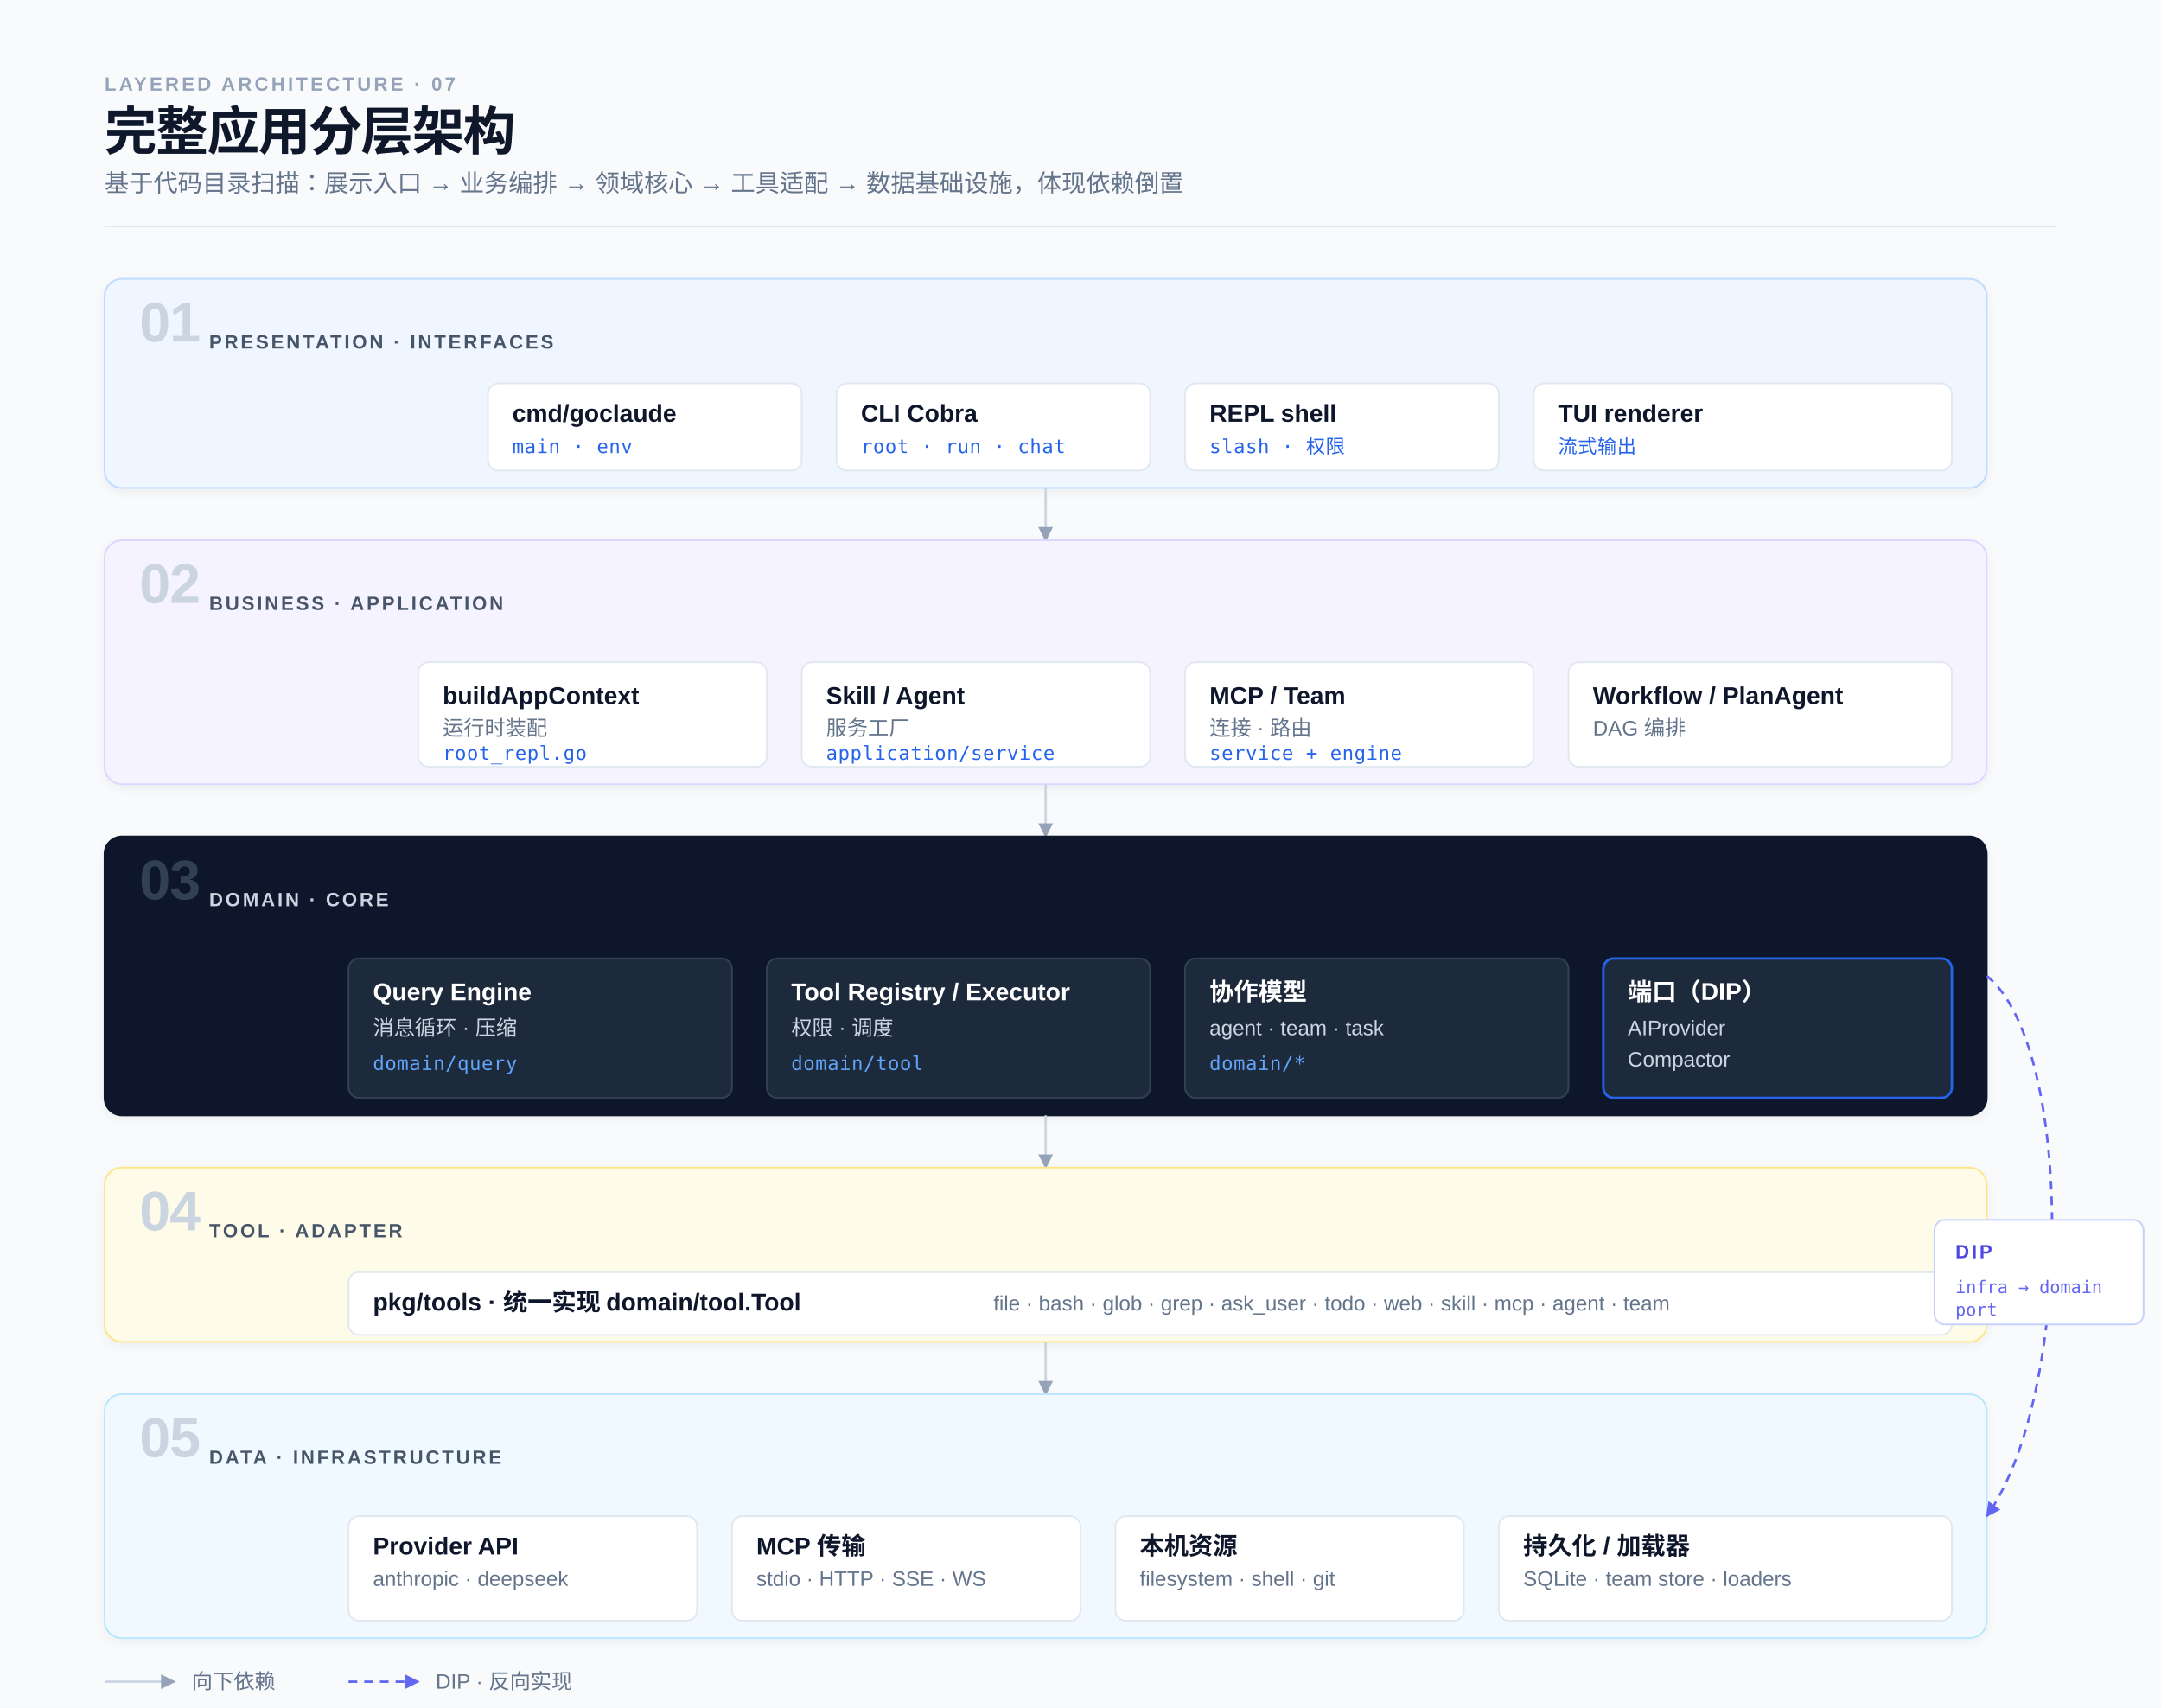
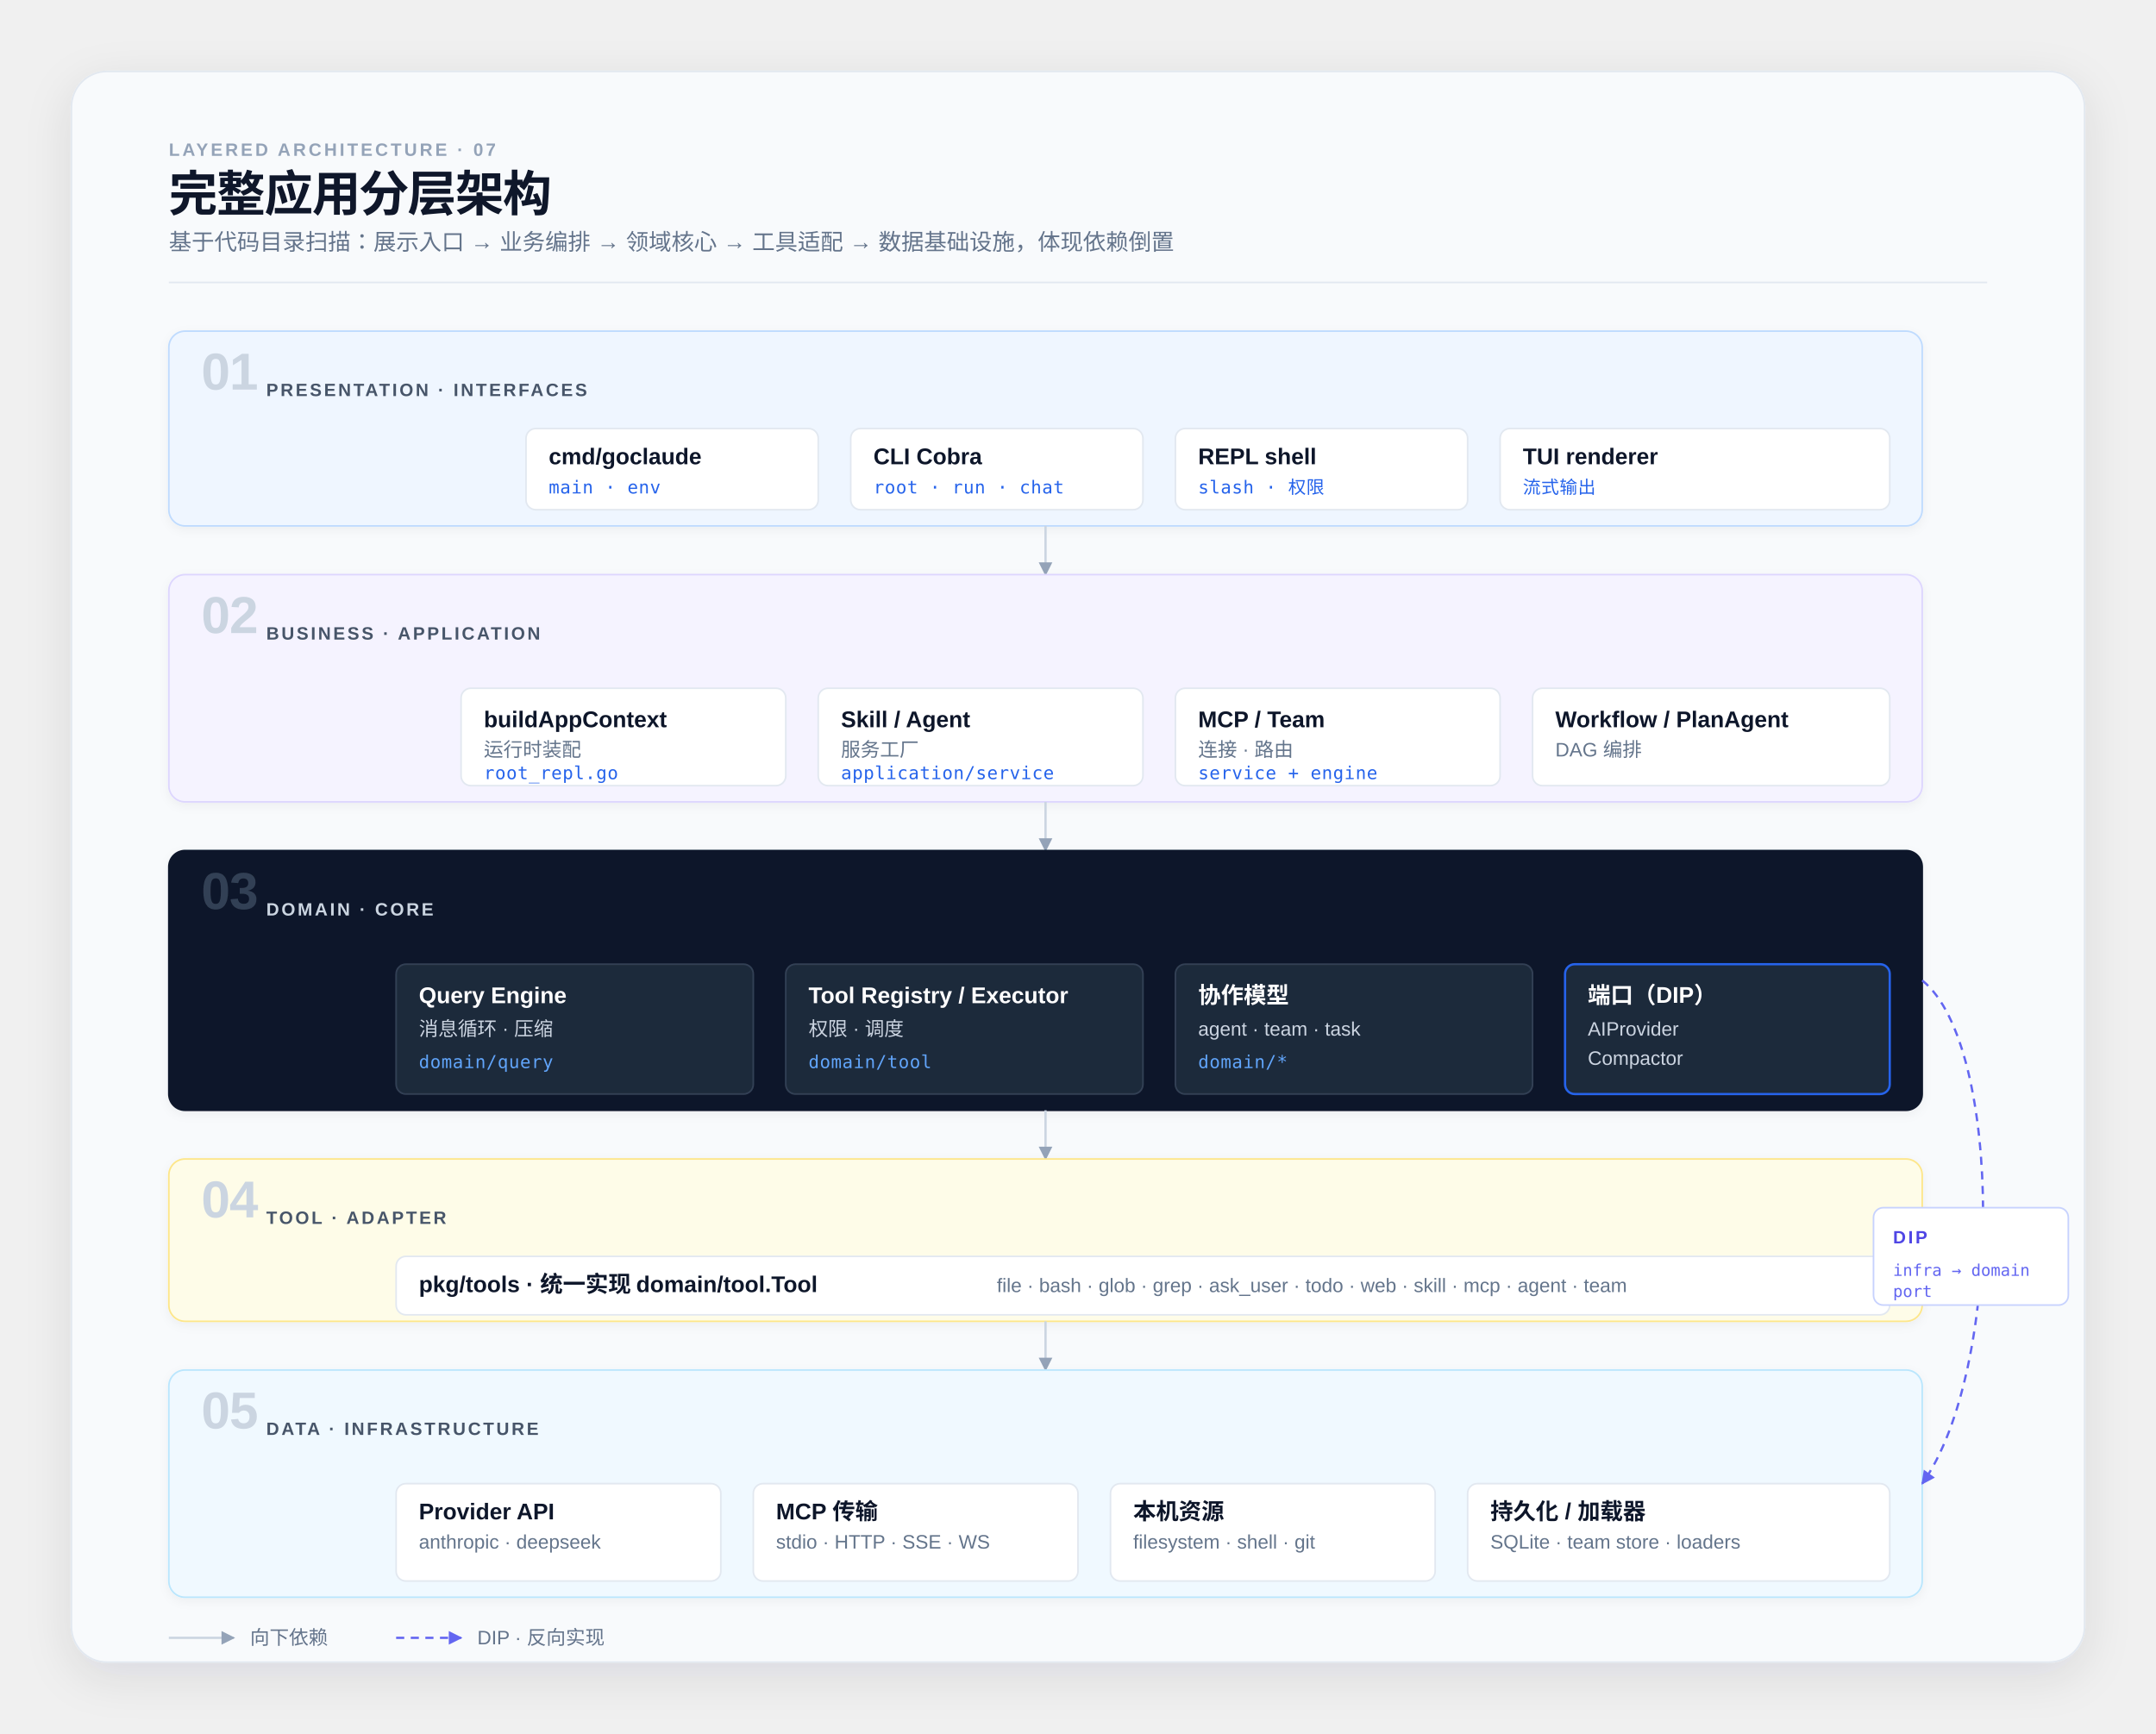
- <svg xmlns="http://www.w3.org/2000/svg" width="1240" height="980" viewBox="0 0 1240 980" role="img" aria-labelledby="title desc">
+ <svg xmlns="http://www.w3.org/2000/svg" width="1328" height="1068" viewBox="-44 -44 1328 1068" role="img" aria-labelledby="title desc">
  <defs>
    <style>
      .t-title{font:700 30px "Helvetica Neue",Arial,sans-serif;fill:#0f172a;letter-spacing:-.6px}
      .t-sub{font:400 14px "Helvetica Neue",Arial,sans-serif;fill:#64748b}
      .t-eyebrow{font:600 11px "Helvetica Neue",Arial,sans-serif;fill:#94a3b8;letter-spacing:1.6px}
      .t-l{font:600 11px "Helvetica Neue",Arial,sans-serif;fill:#475569;letter-spacing:1.4px}
      .t-l-light{font:600 11px "Helvetica Neue",Arial,sans-serif;fill:#cbd5e1;letter-spacing:1.4px}
      .t-num{font:700 32px "Helvetica Neue",Arial,sans-serif;fill:#cbd5e1;letter-spacing:-.5px}
      .t-num-dark{font:700 32px "Helvetica Neue",Arial,sans-serif;fill:#334155;letter-spacing:-.5px}
      .t-h{font:600 14px "Helvetica Neue",Arial,sans-serif;fill:#0f172a}
      .t-h-light{font:600 14px "Helvetica Neue",Arial,sans-serif;fill:#ffffff}
      .t-n{font:400 12px "Helvetica Neue",Arial,sans-serif;fill:#64748b}
      .t-n-light{font:400 12px "Helvetica Neue",Arial,sans-serif;fill:#cbd5e1}
      .t-code{font:500 11px "SFMono-Regular",ui-monospace,Menlo,monospace;fill:#2563eb;letter-spacing:.3px}
      .t-code-light{font:500 11px "SFMono-Regular",ui-monospace,Menlo,monospace;fill:#60a5fa;letter-spacing:.3px}
      .lane-1{fill:#eff6ff;stroke:#bfdbfe;stroke-width:1}
      .lane-2{fill:#f5f3ff;stroke:#ddd6fe;stroke-width:1}
      .lane-3{fill:#0f172a;stroke:#0f172a;stroke-width:1}
      .lane-4{fill:#fefce8;stroke:#fde68a;stroke-width:1}
      .lane-5{fill:#f0f9ff;stroke:#bae6fd;stroke-width:1}
      .card{fill:#ffffff;stroke:#e2e8f0;stroke-width:1}
      .card-on-dark{fill:#1e293b;stroke:#334155;stroke-width:1}
      .stroke{stroke:#cbd5e1;stroke-width:1.4;fill:none}
      .accent{stroke:#2563eb;stroke-width:1.6;fill:none}
      .dip{stroke:#6366f1;stroke-width:1.4;fill:none;stroke-dasharray:5 4}
      .divider{stroke:#e2e8f0;stroke-width:1}
    </style>
    <filter id="cardShadow" x="-10%" y="-10%" width="120%" height="120%">
      <feDropShadow dx="0" dy="2" stdDeviation="3" flood-color="#0f172a" flood-opacity="0.05" />
    </filter>
    <marker id="arrowGray" viewBox="0 0 10 10" refX="9" refY="5" markerWidth="6" markerHeight="6" orient="auto">
      <path d="M0 0 L10 5 L0 10 z" fill="#94a3b8" />
    </marker>
    <marker id="arrowIndigo" viewBox="0 0 10 10" refX="9" refY="5" markerWidth="6" markerHeight="6" orient="auto">
      <path d="M0 0 L10 5 L0 10 z" fill="#6366f1" />
    </marker>
+     <filter id="figureShadow" x="-20%" y="-20%" width="140%" height="140%">
+       <feDropShadow dx="0" dy="8" stdDeviation="14" flood-color="#0f172a" flood-opacity="0.10" />
+     </filter>
  </defs>
-   <rect width="1240" height="980" fill="#f8fafc" />
+   <rect width="1240" height="980" rx="22" ry="22" fill="#f8fafc" stroke="#e2e8f0" stroke-width="1" filter="url(#figureShadow)" />
  <text x="60" y="52" class="t-eyebrow">LAYERED ARCHITECTURE · 07</text>
  <text x="60" y="86" class="t-title">完整应用分层架构</text>
  <text x="60" y="110" class="t-sub">基于代码目录扫描：展示入口 → 业务编排 → 领域核心 → 工具适配 → 数据基础设施，体现依赖倒置</text>
  <line x1="60" y1="130" x2="1180" y2="130" class="divider" />
  <g transform="translate(60 160)" filter="url(#cardShadow)">
    <rect width="1080" height="120" rx="10" class="lane-1" />
    <text x="20" y="36" class="t-num">01</text>
    <text x="60" y="40" class="t-l">PRESENTATION · INTERFACES</text>
    <g transform="translate(220 60)">
      <rect width="180" height="50" rx="6" class="card" />
      <text x="14" y="22" class="t-h">cmd/goclaude</text>
      <text x="14" y="40" class="t-code">main · env</text>
    </g>
    <g transform="translate(420 60)">
      <rect width="180" height="50" rx="6" class="card" />
      <text x="14" y="22" class="t-h">CLI Cobra</text>
      <text x="14" y="40" class="t-code">root · run · chat</text>
    </g>
    <g transform="translate(620 60)">
      <rect width="180" height="50" rx="6" class="card" />
      <text x="14" y="22" class="t-h">REPL shell</text>
      <text x="14" y="40" class="t-code">slash · 权限</text>
    </g>
    <g transform="translate(820 60)">
      <rect width="240" height="50" rx="6" class="card" />
      <text x="14" y="22" class="t-h">TUI renderer</text>
      <text x="14" y="40" class="t-code">流式输出</text>
    </g>
  </g>
  <path d="M600 280 V310" class="stroke" marker-end="url(#arrowGray)" />
  <g transform="translate(60 310)" filter="url(#cardShadow)">
    <rect width="1080" height="140" rx="10" class="lane-2" />
    <text x="20" y="36" class="t-num">02</text>
    <text x="60" y="40" class="t-l">BUSINESS · APPLICATION</text>
    <g transform="translate(180 70)">
      <rect width="200" height="60" rx="6" class="card" />
      <text x="14" y="24" class="t-h">buildAppContext</text>
      <text x="14" y="42" class="t-n">运行时装配</text>
      <text x="14" y="56" class="t-code">root_repl.go</text>
    </g>
    <g transform="translate(400 70)">
      <rect width="200" height="60" rx="6" class="card" />
      <text x="14" y="24" class="t-h">Skill / Agent</text>
      <text x="14" y="42" class="t-n">服务工厂</text>
      <text x="14" y="56" class="t-code">application/service</text>
    </g>
    <g transform="translate(620 70)">
      <rect width="200" height="60" rx="6" class="card" />
      <text x="14" y="24" class="t-h">MCP / Team</text>
      <text x="14" y="42" class="t-n">连接 · 路由</text>
      <text x="14" y="56" class="t-code">service + engine</text>
    </g>
    <g transform="translate(840 70)">
      <rect width="220" height="60" rx="6" class="card" />
      <text x="14" y="24" class="t-h">Workflow / PlanAgent</text>
      <text x="14" y="42" class="t-n">DAG 编排</text>
    </g>
  </g>
  <path d="M600 450 V480" class="stroke" marker-end="url(#arrowGray)" />
  <g transform="translate(60 480)" filter="url(#cardShadow)">
    <rect width="1080" height="160" rx="10" class="lane-3" />
    <text x="20" y="36" class="t-num-dark">03</text>
    <text x="60" y="40" class="t-l-light">DOMAIN · CORE</text>
    <g transform="translate(140 70)">
      <rect width="220" height="80" rx="6" class="card-on-dark" />
      <text x="14" y="24" class="t-h-light">Query Engine</text>
      <text x="14" y="44" class="t-n-light">消息循环 · 压缩</text>
      <text x="14" y="64" class="t-code-light">domain/query</text>
    </g>
    <g transform="translate(380 70)">
      <rect width="220" height="80" rx="6" class="card-on-dark" />
      <text x="14" y="24" class="t-h-light">Tool Registry / Executor</text>
      <text x="14" y="44" class="t-n-light">权限 · 调度</text>
      <text x="14" y="64" class="t-code-light">domain/tool</text>
    </g>
    <g transform="translate(620 70)">
      <rect width="220" height="80" rx="6" class="card-on-dark" />
      <text x="14" y="24" class="t-h-light">协作模型</text>
      <text x="14" y="44" class="t-n-light">agent · team · task</text>
      <text x="14" y="64" class="t-code-light">domain/*</text>
    </g>
    <g transform="translate(860 70)">
      <rect width="200" height="80" rx="6" fill="#1e293b" stroke="#2563eb" stroke-width="1.4" />
      <text x="14" y="24" class="t-h-light">端口（DIP）</text>
      <text x="14" y="44" class="t-n-light">AIProvider</text>
      <text x="14" y="62" class="t-n-light">Compactor</text>
    </g>
  </g>
  <path d="M600 640 V670" class="stroke" marker-end="url(#arrowGray)" />
  <g transform="translate(60 670)" filter="url(#cardShadow)">
    <rect width="1080" height="100" rx="10" class="lane-4" />
    <text x="20" y="36" class="t-num">04</text>
    <text x="60" y="40" class="t-l">TOOL · ADAPTER</text>
    <g transform="translate(140 60)">
      <rect width="920" height="36" rx="6" class="card" />
      <text x="14" y="22" class="t-h">pkg/tools · 统一实现 domain/tool.Tool</text>
      <text x="370" y="22" class="t-n">file · bash · glob · grep · ask_user · todo · web · skill · mcp · agent · team</text>
    </g>
  </g>
  <path d="M600 770 V800" class="stroke" marker-end="url(#arrowGray)" />
  <g transform="translate(60 800)" filter="url(#cardShadow)">
    <rect width="1080" height="140" rx="10" class="lane-5" />
    <text x="20" y="36" class="t-num">05</text>
    <text x="60" y="40" class="t-l">DATA · INFRASTRUCTURE</text>
    <g transform="translate(140 70)">
      <rect width="200" height="60" rx="6" class="card" />
      <text x="14" y="22" class="t-h">Provider API</text>
      <text x="14" y="40" class="t-n">anthropic · deepseek</text>
    </g>
    <g transform="translate(360 70)">
      <rect width="200" height="60" rx="6" class="card" />
      <text x="14" y="22" class="t-h">MCP 传输</text>
      <text x="14" y="40" class="t-n">stdio · HTTP · SSE · WS</text>
    </g>
    <g transform="translate(580 70)">
      <rect width="200" height="60" rx="6" class="card" />
      <text x="14" y="22" class="t-h">本机资源</text>
      <text x="14" y="40" class="t-n">filesystem · shell · git</text>
    </g>
    <g transform="translate(800 70)">
      <rect width="260" height="60" rx="6" class="card" />
      <text x="14" y="22" class="t-h">持久化 / 加载器</text>
      <text x="14" y="40" class="t-n">SQLite · team store · loaders</text>
    </g>
  </g>
  <path d="M1140 560 C1190 600 1190 800 1140 870" class="dip" marker-end="url(#arrowIndigo)" />
  <g transform="translate(1110 700)">
    <rect width="120" height="60" rx="6" fill="#ffffff" stroke="#c7d2fe" stroke-width="1" />
    <text x="12" y="22" font-family="Helvetica Neue,Arial,sans-serif" font-weight="600" font-size="11" fill="#4f46e5" letter-spacing="1.4">DIP</text>
    <text x="12" y="42" font-family="SFMono-Regular,ui-monospace,Menlo,monospace" font-size="10" fill="#6366f1">infra → domain</text>
    <text x="12" y="55" font-family="SFMono-Regular,ui-monospace,Menlo,monospace" font-size="10" fill="#6366f1">port</text>
  </g>
  <g transform="translate(60 960)">
    <line x1="0" y1="5" x2="40" y2="5" class="stroke" marker-end="url(#arrowGray)" />
    <text x="50" y="9" class="t-n">向下依赖</text>
    <line x1="140" y1="5" x2="180" y2="5" class="dip" marker-end="url(#arrowIndigo)" />
    <text x="190" y="9" class="t-n">DIP · 反向实现</text>
  </g>
</svg>
